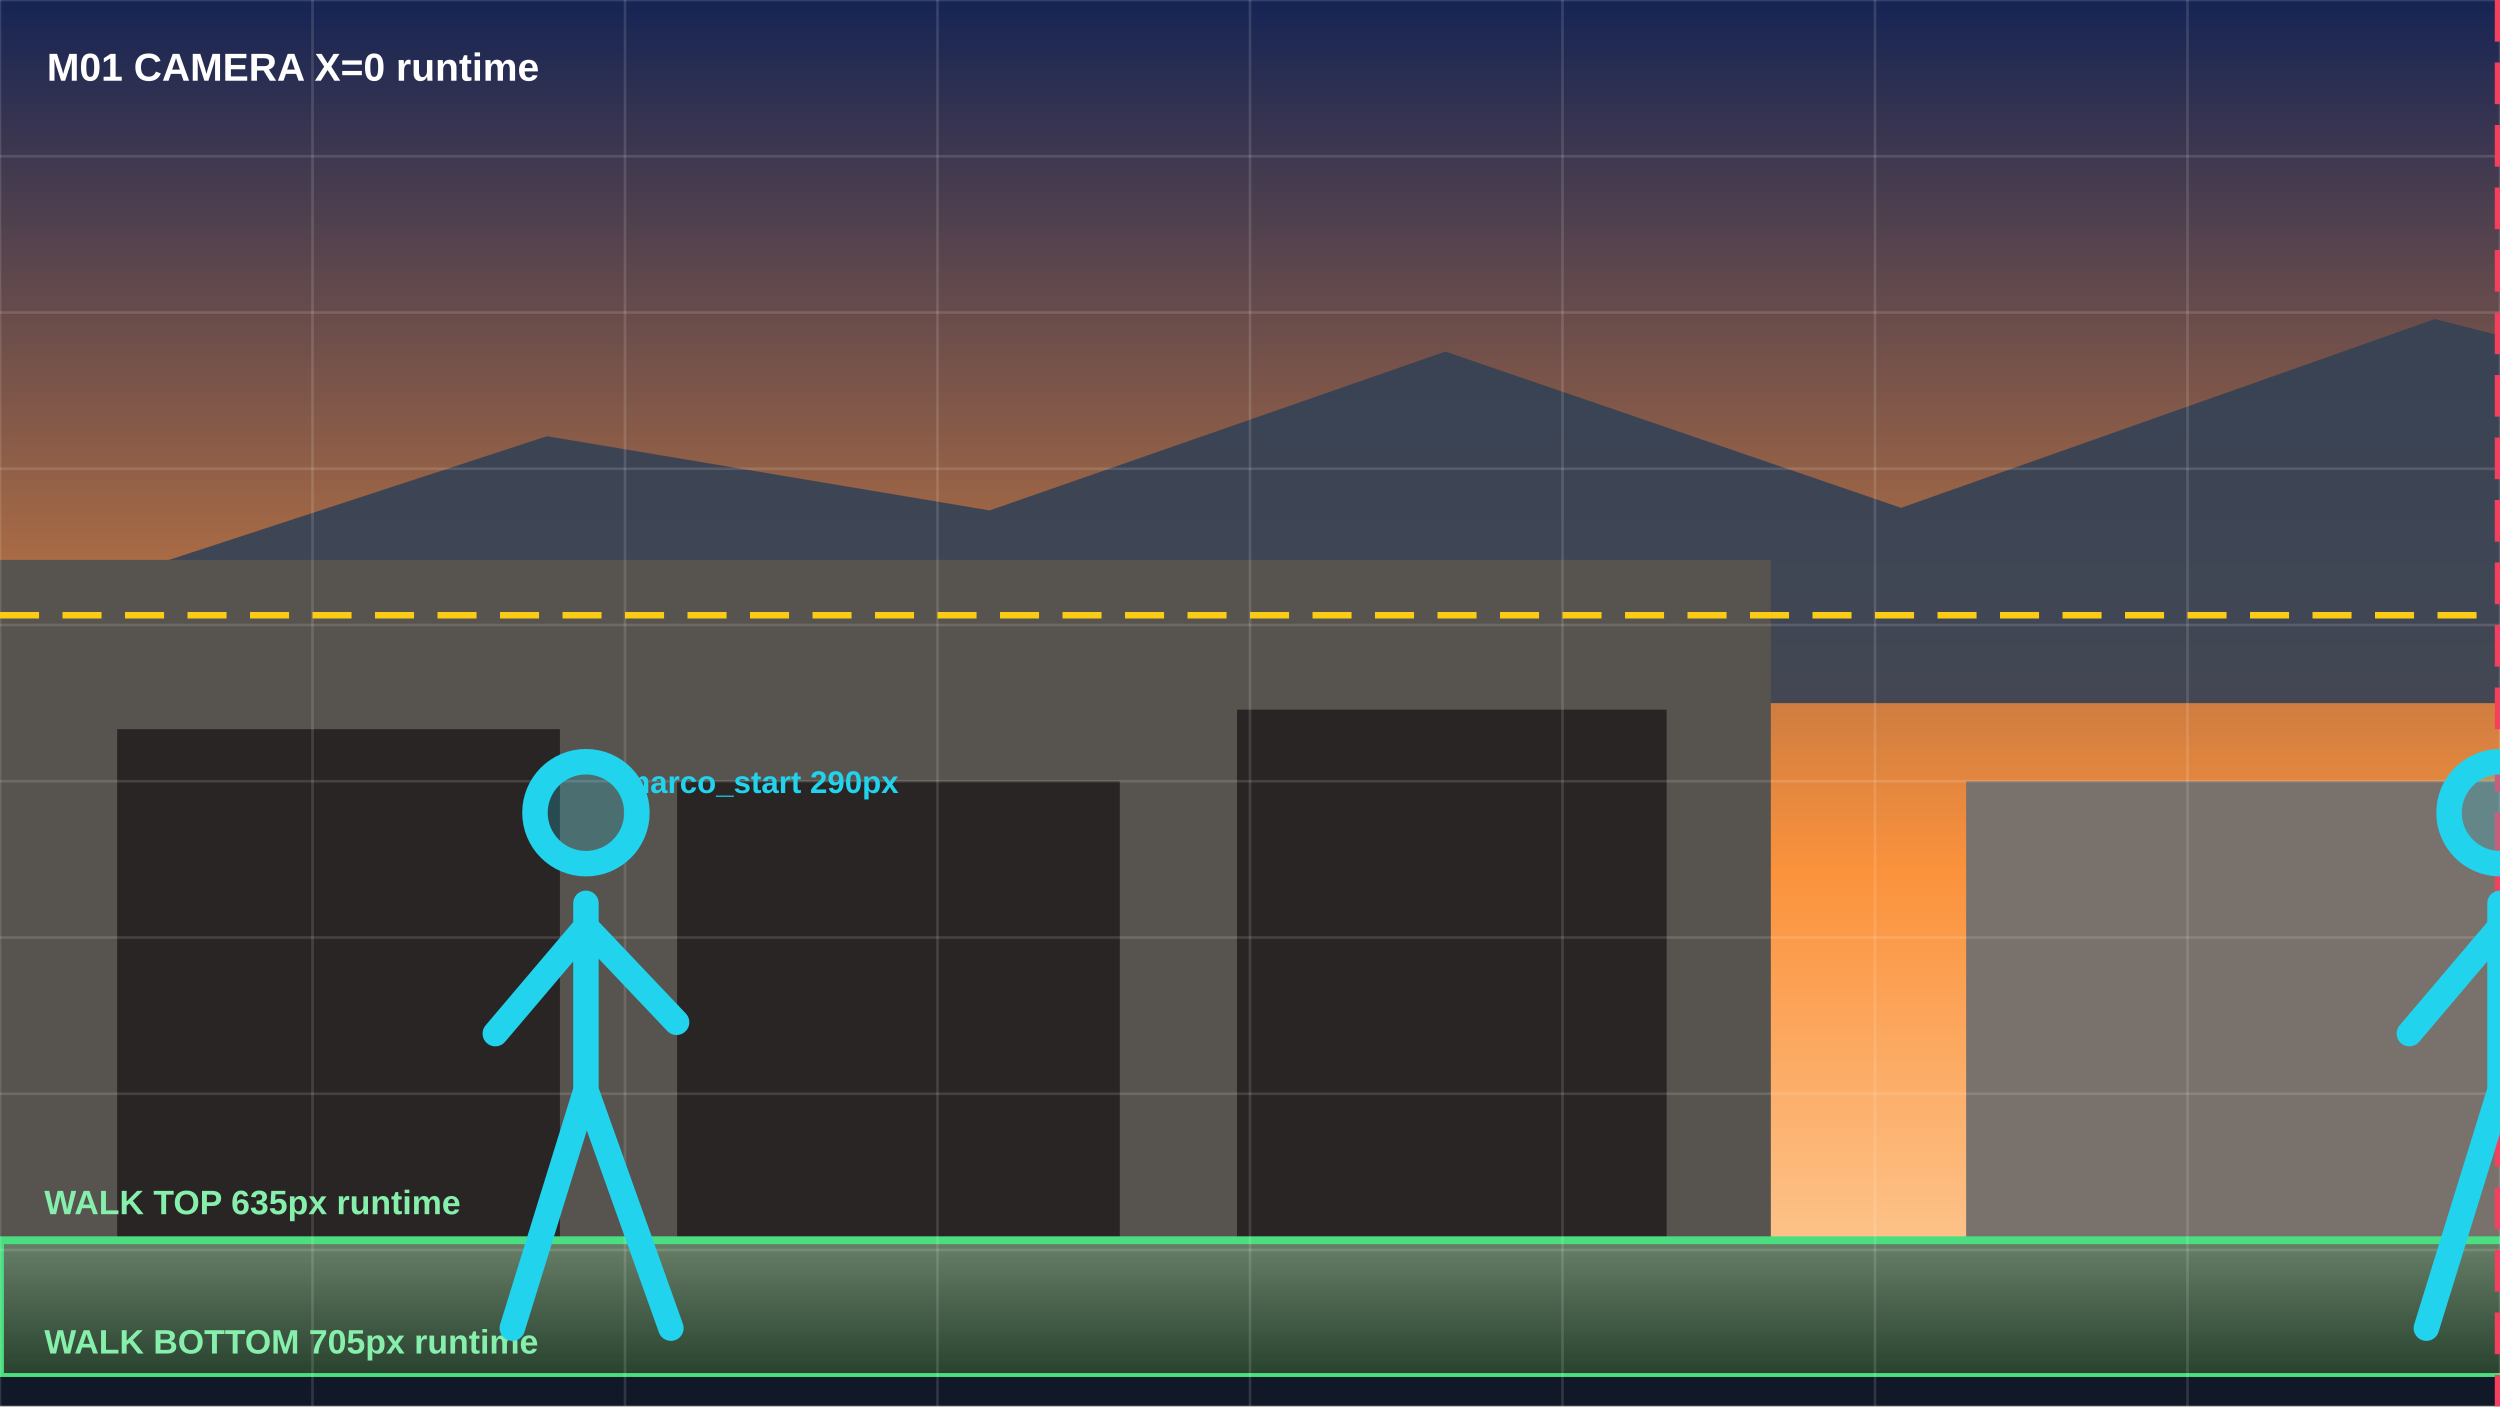
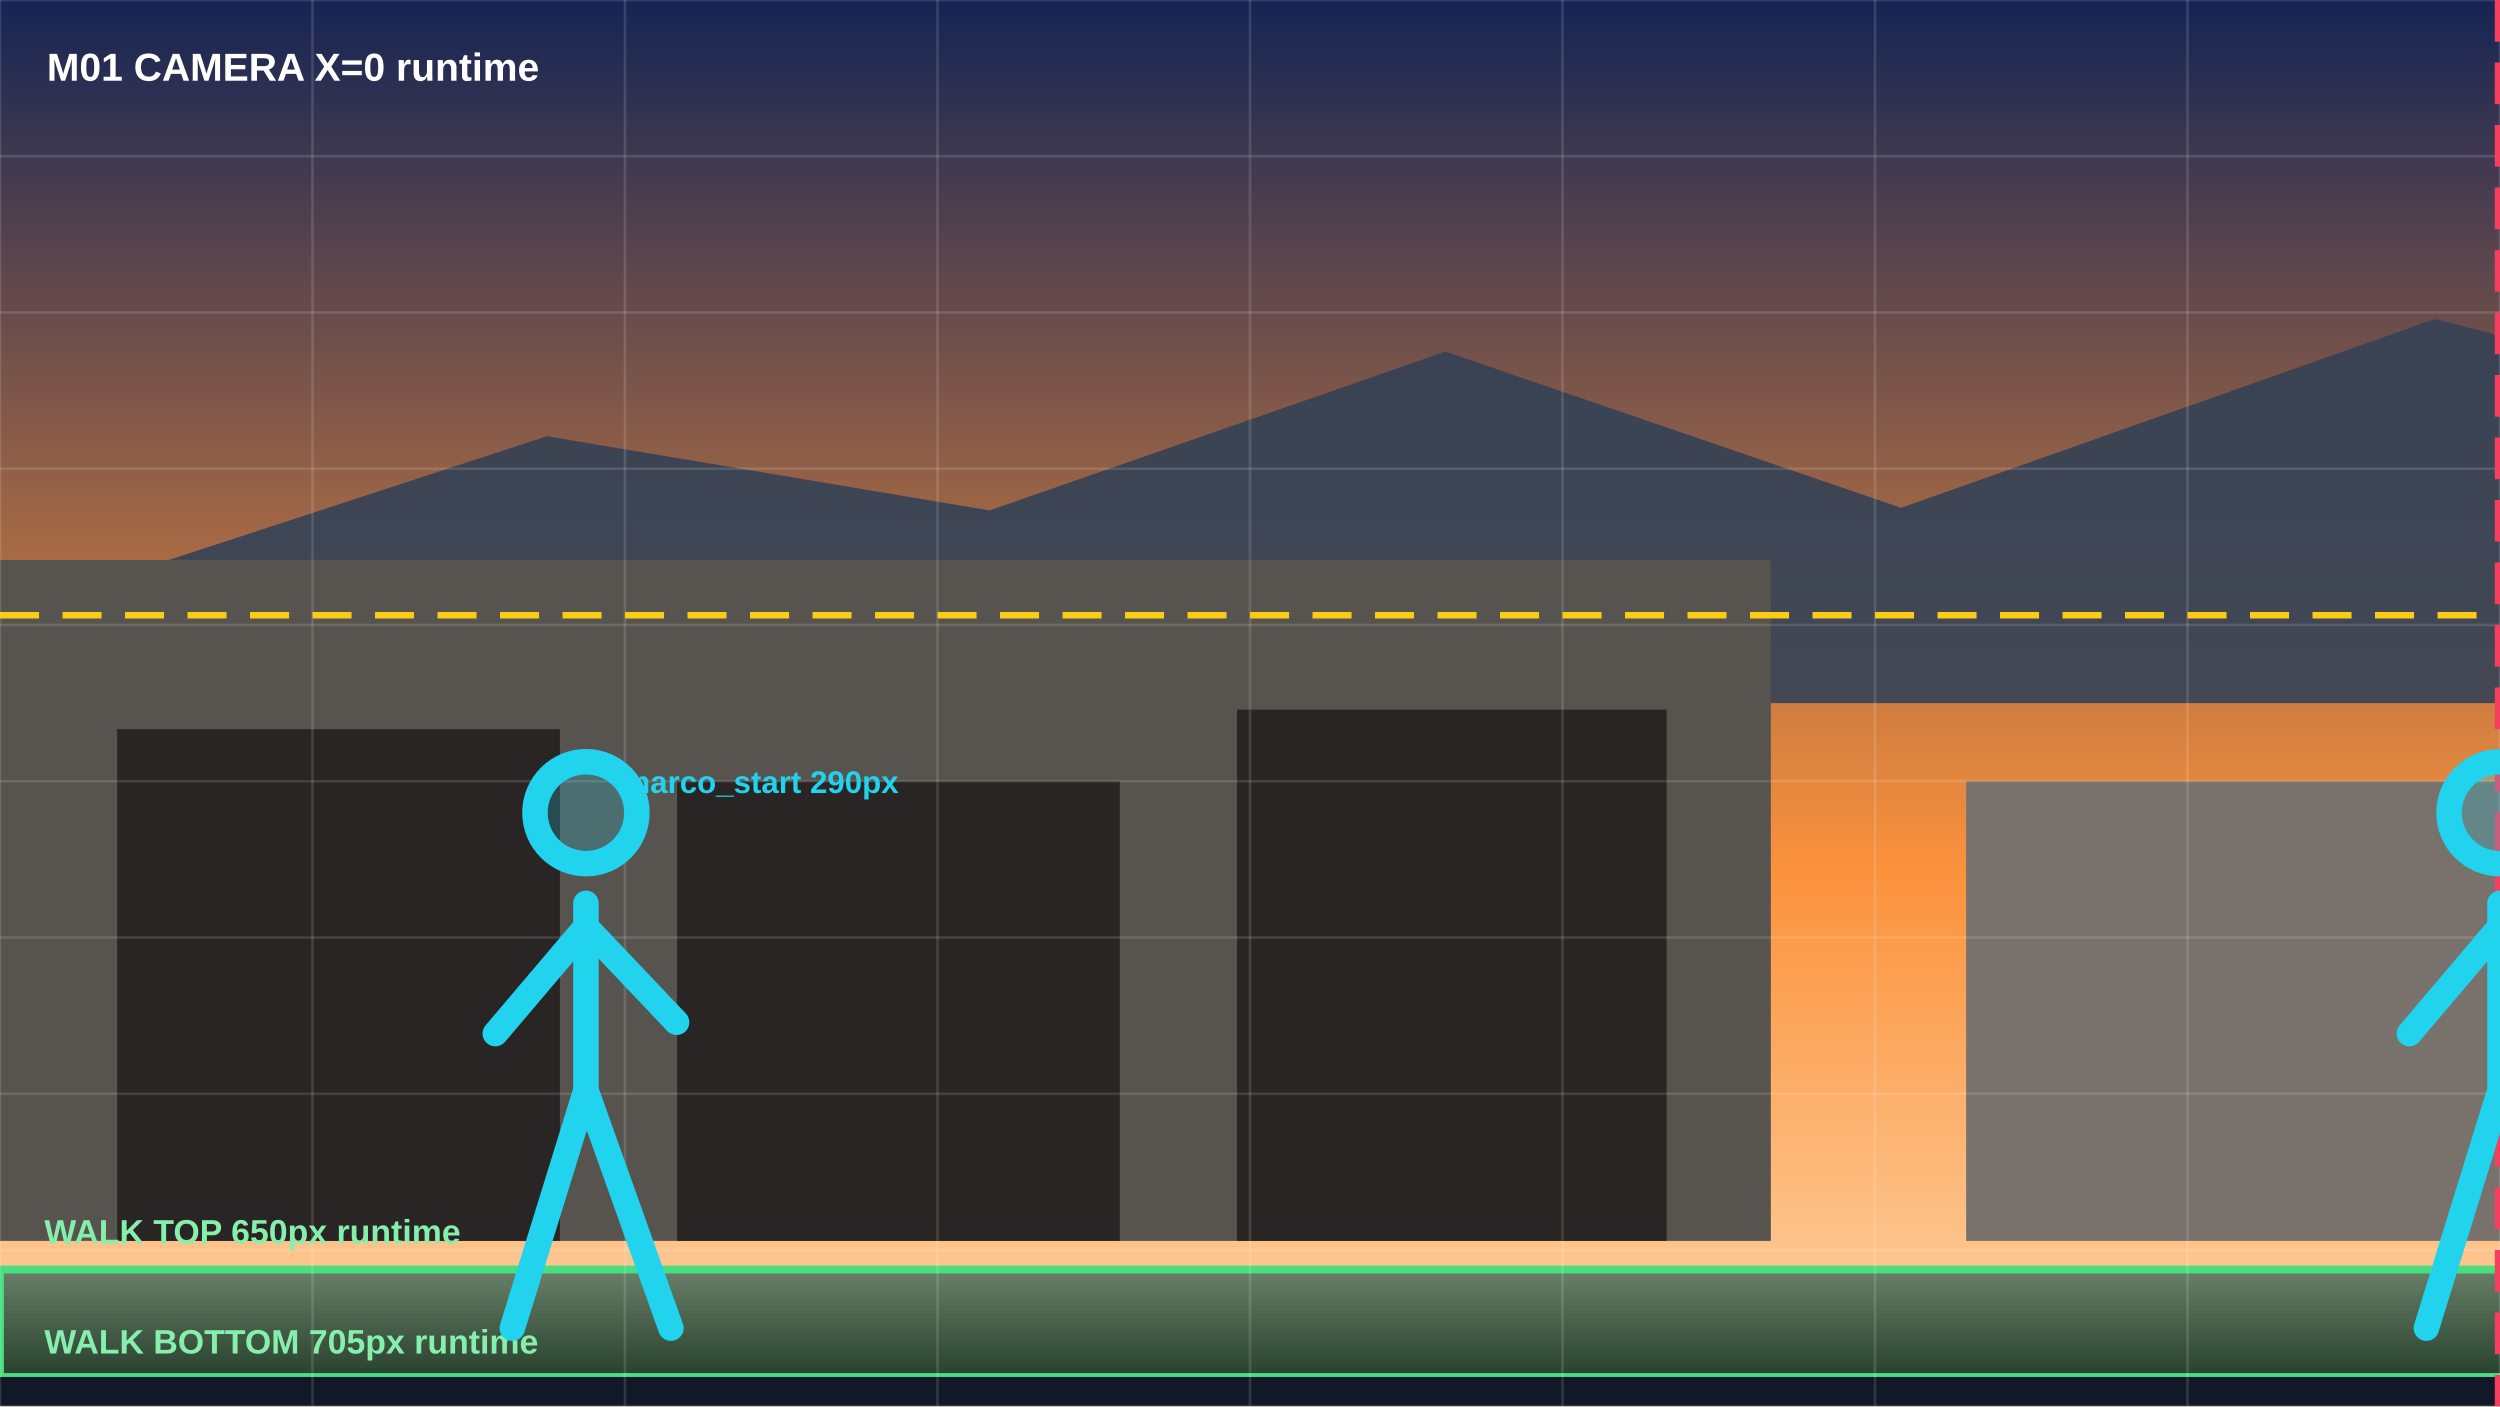
<svg xmlns="http://www.w3.org/2000/svg" width="1280" height="720" viewBox="0 0 1920 1080" role="img" aria-label="M01 deterministic greybox">
  <defs>
    <linearGradient id="sky" x1="0" y1="0" x2="0" y2="1">
      <stop offset="0" stop-color="#172554" />
      <stop offset="0.62" stop-color="#fb923c" />
      <stop offset="1" stop-color="#fed7aa" />
    </linearGradient>
    <linearGradient id="ground" x1="0" y1="0" x2="0" y2="1">
      <stop offset="0" stop-color="#78716c" />
      <stop offset="1" stop-color="#292524" />
    </linearGradient>
  </defs>
  <rect width="3840" height="1080" fill="url(#sky)" />
  <path d="M0 472.5 L420 335 L760 392 L1110 270 L1460 390 L1870 245 L2320 360 L2740 230 L3210 350 L3550 275 L3840 365 L3840 540 L0 540Z" fill="#334155" opacity="0.9" />
  <g fill="#475569" opacity="0">
    <rect x="0" y="390" width="340" height="190" />
    <rect x="365" y="420" width="300" height="160" />
    <rect x="700" y="370" width="420" height="210" />
    <rect x="1160" y="410" width="330" height="170" />
    <rect x="1530" y="350" width="380" height="230" />
    <rect x="1950" y="400" width="320" height="180" />
    <rect x="2310" y="365" width="410" height="215" />
    <rect x="2760" y="410" width="300" height="170" />
    <rect x="3100" y="345" width="390" height="235" />
    <rect x="3530" y="395" width="310" height="185" />
  </g>
  <g opacity="0">
-     <rect x="0" y="540" width="1140" height="412.5" fill="#57534e" />
+     <rect x="0" y="540" width="1140" height="435" fill="#57534e" />
    <rect x="0" y="540" width="1140" height="42" fill="#1c1917" />
    <g fill="#1c1917">
-       <rect x="110" y="600" width="260" height="352.5" />
-       <rect x="440" y="600" width="260" height="352.5" />
-       <rect x="770" y="600" width="260" height="352.5" />
+       <rect x="110" y="600" width="260" height="375" />
+       <rect x="440" y="600" width="260" height="375" />
+       <rect x="770" y="600" width="260" height="375" />
    </g>
    <g fill="#a8a29e">
-       <rect x="80" y="580" width="38" height="372.5" />
-       <rect x="370" y="580" width="38" height="372.5" />
-       <rect x="700" y="580" width="38" height="372.5" />
-       <rect x="1030" y="580" width="42" height="372.5" />
+       <rect x="80" y="580" width="38" height="395" />
+       <rect x="370" y="580" width="38" height="395" />
+       <rect x="700" y="580" width="38" height="395" />
+       <rect x="1030" y="580" width="42" height="395" />
    </g>
-     <rect x="2130" y="510" width="1710" height="442.5" fill="#57534e" />
+     <rect x="2130" y="510" width="1710" height="465" fill="#57534e" />
    <rect x="2130" y="510" width="1710" height="42" fill="#1c1917" />
    <g fill="#1c1917">
-       <rect x="2240" y="610" width="350" height="342.5" />
-       <rect x="2680" y="610" width="350" height="342.5" />
-       <rect x="3120" y="610" width="350" height="342.5" />
-       <rect x="3560" y="610" width="230" height="342.5" />
+       <rect x="2240" y="610" width="350" height="365" />
+       <rect x="2680" y="610" width="350" height="365" />
+       <rect x="3120" y="610" width="350" height="365" />
+       <rect x="3560" y="610" width="230" height="365" />
    </g>
    <g fill="#a8a29e">
-       <rect x="2180" y="570" width="44" height="382.5" />
-       <rect x="2600" y="570" width="44" height="382.5" />
-       <rect x="3040" y="570" width="44" height="382.5" />
-       <rect x="3480" y="570" width="44" height="382.5" />
-       <rect x="3790" y="570" width="44" height="382.5" />
+       <rect x="2180" y="570" width="44" height="405" />
+       <rect x="2600" y="570" width="44" height="405" />
+       <rect x="3040" y="570" width="44" height="405" />
+       <rect x="3480" y="570" width="44" height="405" />
+       <rect x="3790" y="570" width="44" height="405" />
    </g>
  </g>
  <rect x="0" y="430" width="1360" height="523" fill="#57534e" opacity="1" />
  <rect x="90" y="560" width="340" height="393" fill="#292524" opacity="1" />
  <rect x="520" y="600" width="340" height="353" fill="#292524" opacity="1" />
  <rect x="950" y="545" width="330" height="408" fill="#292524" opacity="1" />
  <rect x="1510" y="600" width="720" height="353" fill="#78716c" opacity="1" />
  <rect x="2380" y="455" width="1460" height="498" fill="#57534e" opacity="1" />
  <rect x="2530" y="560" width="360" height="393" fill="#292524" opacity="1" />
  <rect x="2990" y="600" width="360" height="353" fill="#292524" opacity="1" />
  <rect x="3450" y="535" width="300" height="418" fill="#292524" opacity="1" />
-   <rect x="0" y="952.5" width="3840" height="105" fill="url(#ground)" />
-   <rect x="0" y="952.5" width="3840" height="105" fill="#22c55e" fill-opacity="0.18" stroke="#4ade80" stroke-width="6" />
+   <rect x="0" y="975" width="3840" height="82.5" fill="url(#ground)" />
+   <rect x="0" y="975" width="3840" height="82.5" fill="#22c55e" fill-opacity="0.18" stroke="#4ade80" stroke-width="6" />
  <rect x="0" y="1057.5" width="3840" height="22.5" fill="#111827" />
  <g stroke="#ffffff" stroke-opacity="0.13" stroke-width="2">
    <line x1="0" y1="0" x2="0" y2="1080" />
    <line x1="240" y1="0" x2="240" y2="1080" />
    <line x1="480" y1="0" x2="480" y2="1080" />
    <line x1="720" y1="0" x2="720" y2="1080" />
    <line x1="960" y1="0" x2="960" y2="1080" />
    <line x1="1200" y1="0" x2="1200" y2="1080" />
    <line x1="1440" y1="0" x2="1440" y2="1080" />
    <line x1="1680" y1="0" x2="1680" y2="1080" />
    <line x1="1920" y1="0" x2="1920" y2="1080" />
    <line x1="2160" y1="0" x2="2160" y2="1080" />
    <line x1="2400" y1="0" x2="2400" y2="1080" />
    <line x1="2640" y1="0" x2="2640" y2="1080" />
    <line x1="2880" y1="0" x2="2880" y2="1080" />
    <line x1="3120" y1="0" x2="3120" y2="1080" />
    <line x1="3360" y1="0" x2="3360" y2="1080" />
    <line x1="3600" y1="0" x2="3600" y2="1080" />
    <line x1="3840" y1="0" x2="3840" y2="1080" />
    <line x1="0" y1="0" x2="3840" y2="0" />
    <line x1="0" y1="120" x2="3840" y2="120" />
    <line x1="0" y1="240" x2="3840" y2="240" />
    <line x1="0" y1="360" x2="3840" y2="360" />
    <line x1="0" y1="480" x2="3840" y2="480" />
    <line x1="0" y1="600" x2="3840" y2="600" />
    <line x1="0" y1="720" x2="3840" y2="720" />
    <line x1="0" y1="840" x2="3840" y2="840" />
    <line x1="0" y1="960" x2="3840" y2="960" />
    <line x1="0" y1="1080" x2="3840" y2="1080" />
  </g>
  <line x1="0" y1="472.5" x2="3840" y2="472.5" stroke="#facc15" stroke-width="5" stroke-dasharray="30 18" />
  <line x1="1920" y1="0" x2="1920" y2="1080" stroke="#f43f5e" stroke-width="8" stroke-dasharray="32 16" />
-   <text x="34" y="932.5" fill="#86efac" font-family="Arial,sans-serif" font-size="26" font-weight="700">WALK TOP 635px runtime</text>
+   <text x="34" y="955" fill="#86efac" font-family="Arial,sans-serif" font-size="26" font-weight="700">WALK TOP 650px runtime</text>
  <text x="34" y="1039.5" fill="#86efac" font-family="Arial,sans-serif" font-size="26" font-weight="700">WALK BOTTOM 705px runtime</text>
  <text x="1948" y="104" fill="#fb7185" font-family="Arial,sans-serif" font-size="28" font-weight="700">SCREEN 2 / camera max</text>
  <g aria-label="marco_start" fill="none" stroke="#22d3ee" stroke-width="19.575" stroke-linecap="round" stroke-linejoin="round">
    <circle cx="450" cy="624.15" r="39.15" fill="#22d3ee" fill-opacity="0.22" />
    <path d="M 450 693.75 L 450 837.3 M 450 711.75 L 380.4 793.8 M 450 711.75 L 519.6 785.1 M 450 837.3 L 393.45 1020 M 450 837.3 L 515.25 1020" />
  </g>
  <text x="478" y="609" fill="#22d3ee" font-family="Arial,sans-serif" font-size="24" font-weight="700">marco_start 290px</text>
  <g aria-label="marco_mid" fill="none" stroke="#22d3ee" stroke-width="19.575" stroke-linecap="round" stroke-linejoin="round">
    <circle cx="1920" cy="624.15" r="39.15" fill="#22d3ee" fill-opacity="0.22" />
    <path d="M 1920 693.75 L 1920 837.3 M 1920 711.75 L 1850.4 793.8 M 1920 711.75 L 1989.6 785.1 M 1920 837.3 L 1863.45 1020 M 1920 837.3 L 1985.25 1020" />
  </g>
  <text x="1948" y="609" fill="#22d3ee" font-family="Arial,sans-serif" font-size="24" font-weight="700">marco_mid 290px</text>
  <g aria-label="talebano_end" fill="none" stroke="#f97316" stroke-width="21.465" stroke-linecap="round" stroke-linejoin="round">
    <circle cx="3360" cy="585.93" r="42.93" fill="#f97316" fill-opacity="0.22" />
    <path d="M 3360 662.25 L 3360 819.66 M 3360 680.25 L 3283.68 771.96 M 3360 680.25 L 3436.32 762.42 M 3360 819.66 L 3297.99 1020 M 3360 819.66 L 3431.55 1020" />
  </g>
  <text x="3388" y="567" fill="#f97316" font-family="Arial,sans-serif" font-size="24" font-weight="700">talebano_end 318px</text>
  <text x="36" y="62" fill="#fff" font-family="Arial,sans-serif" font-size="30" font-weight="700">M01 CAMERA X=0 runtime</text>
</svg>
